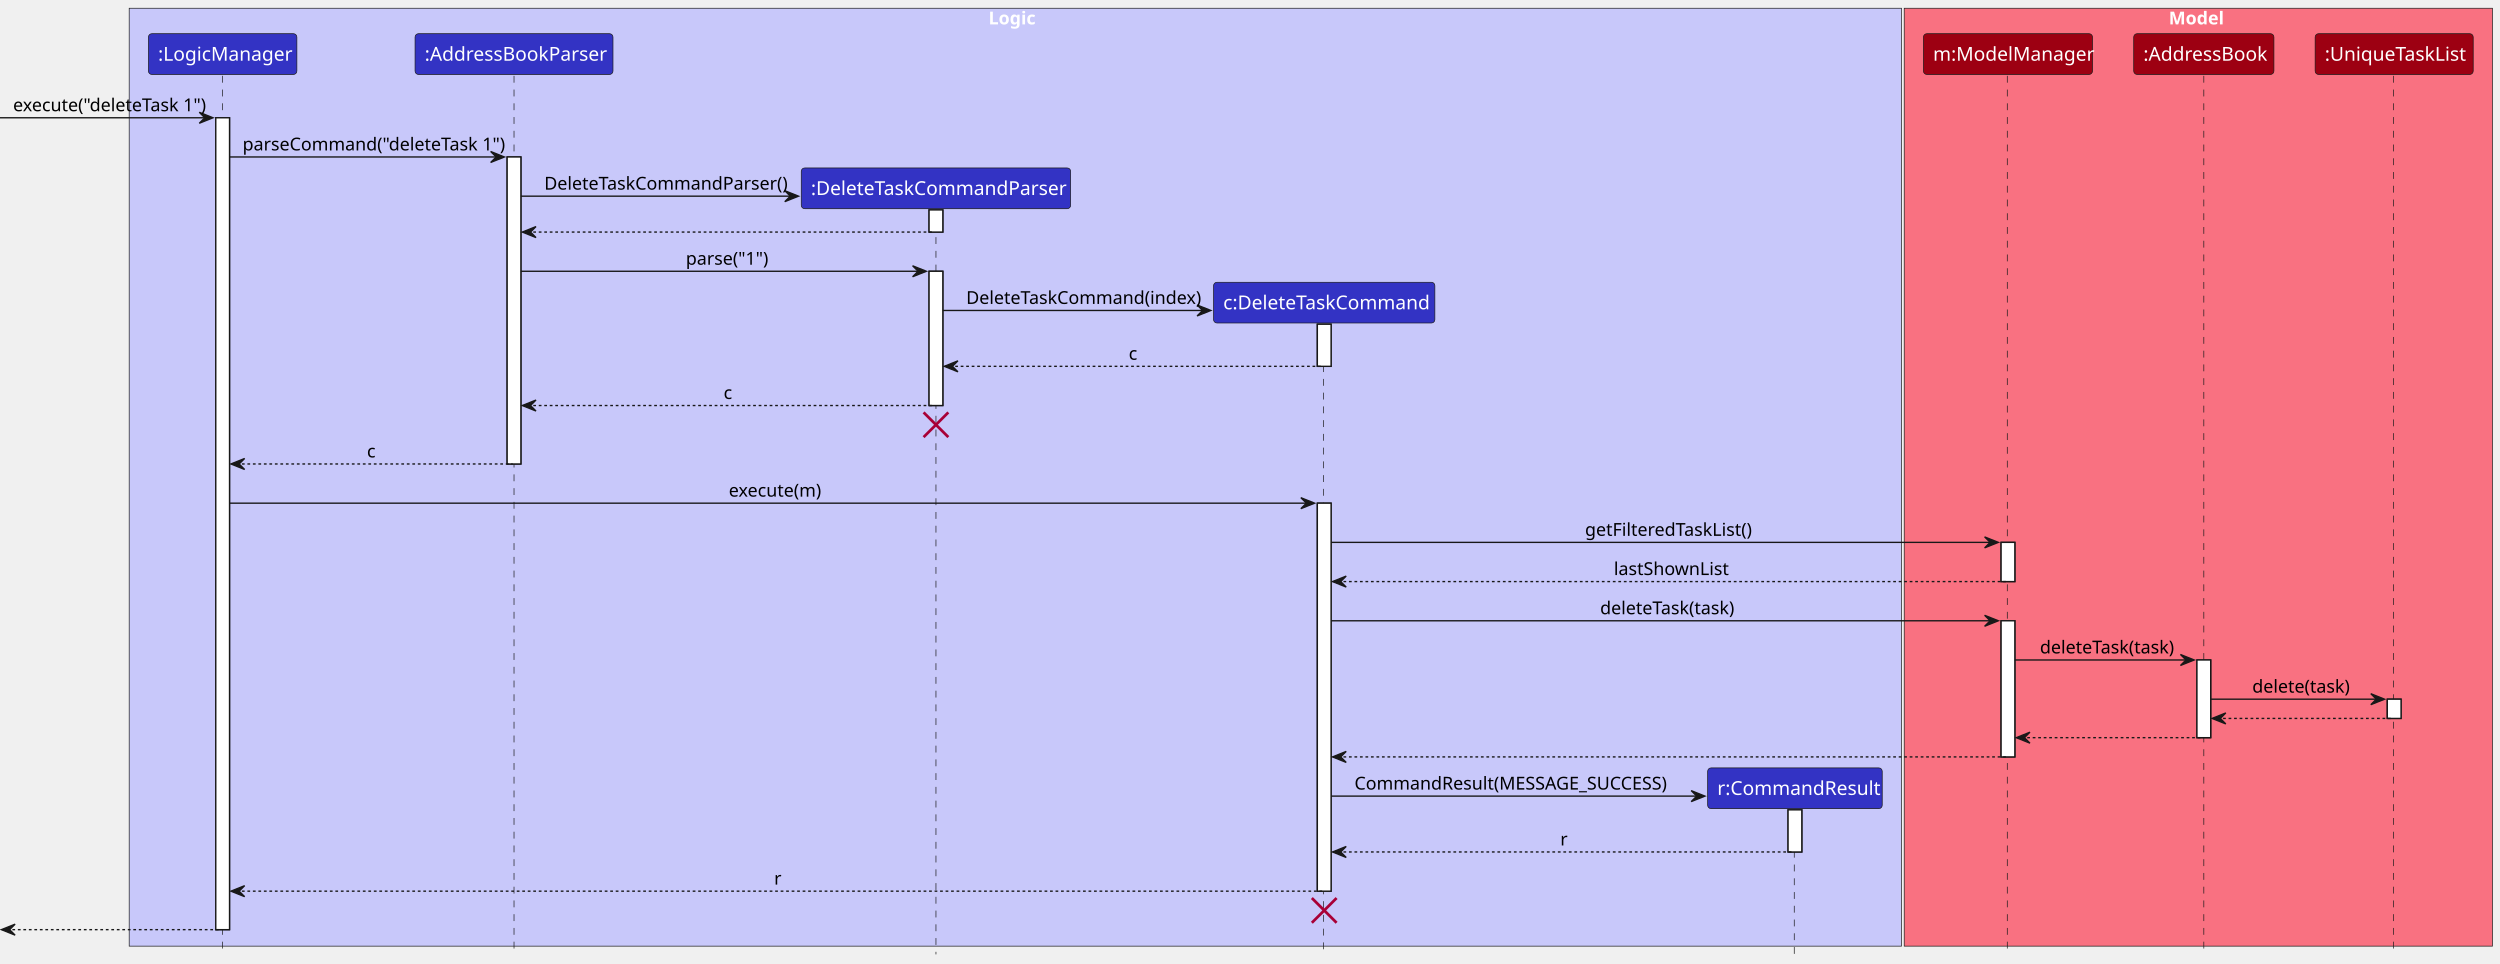
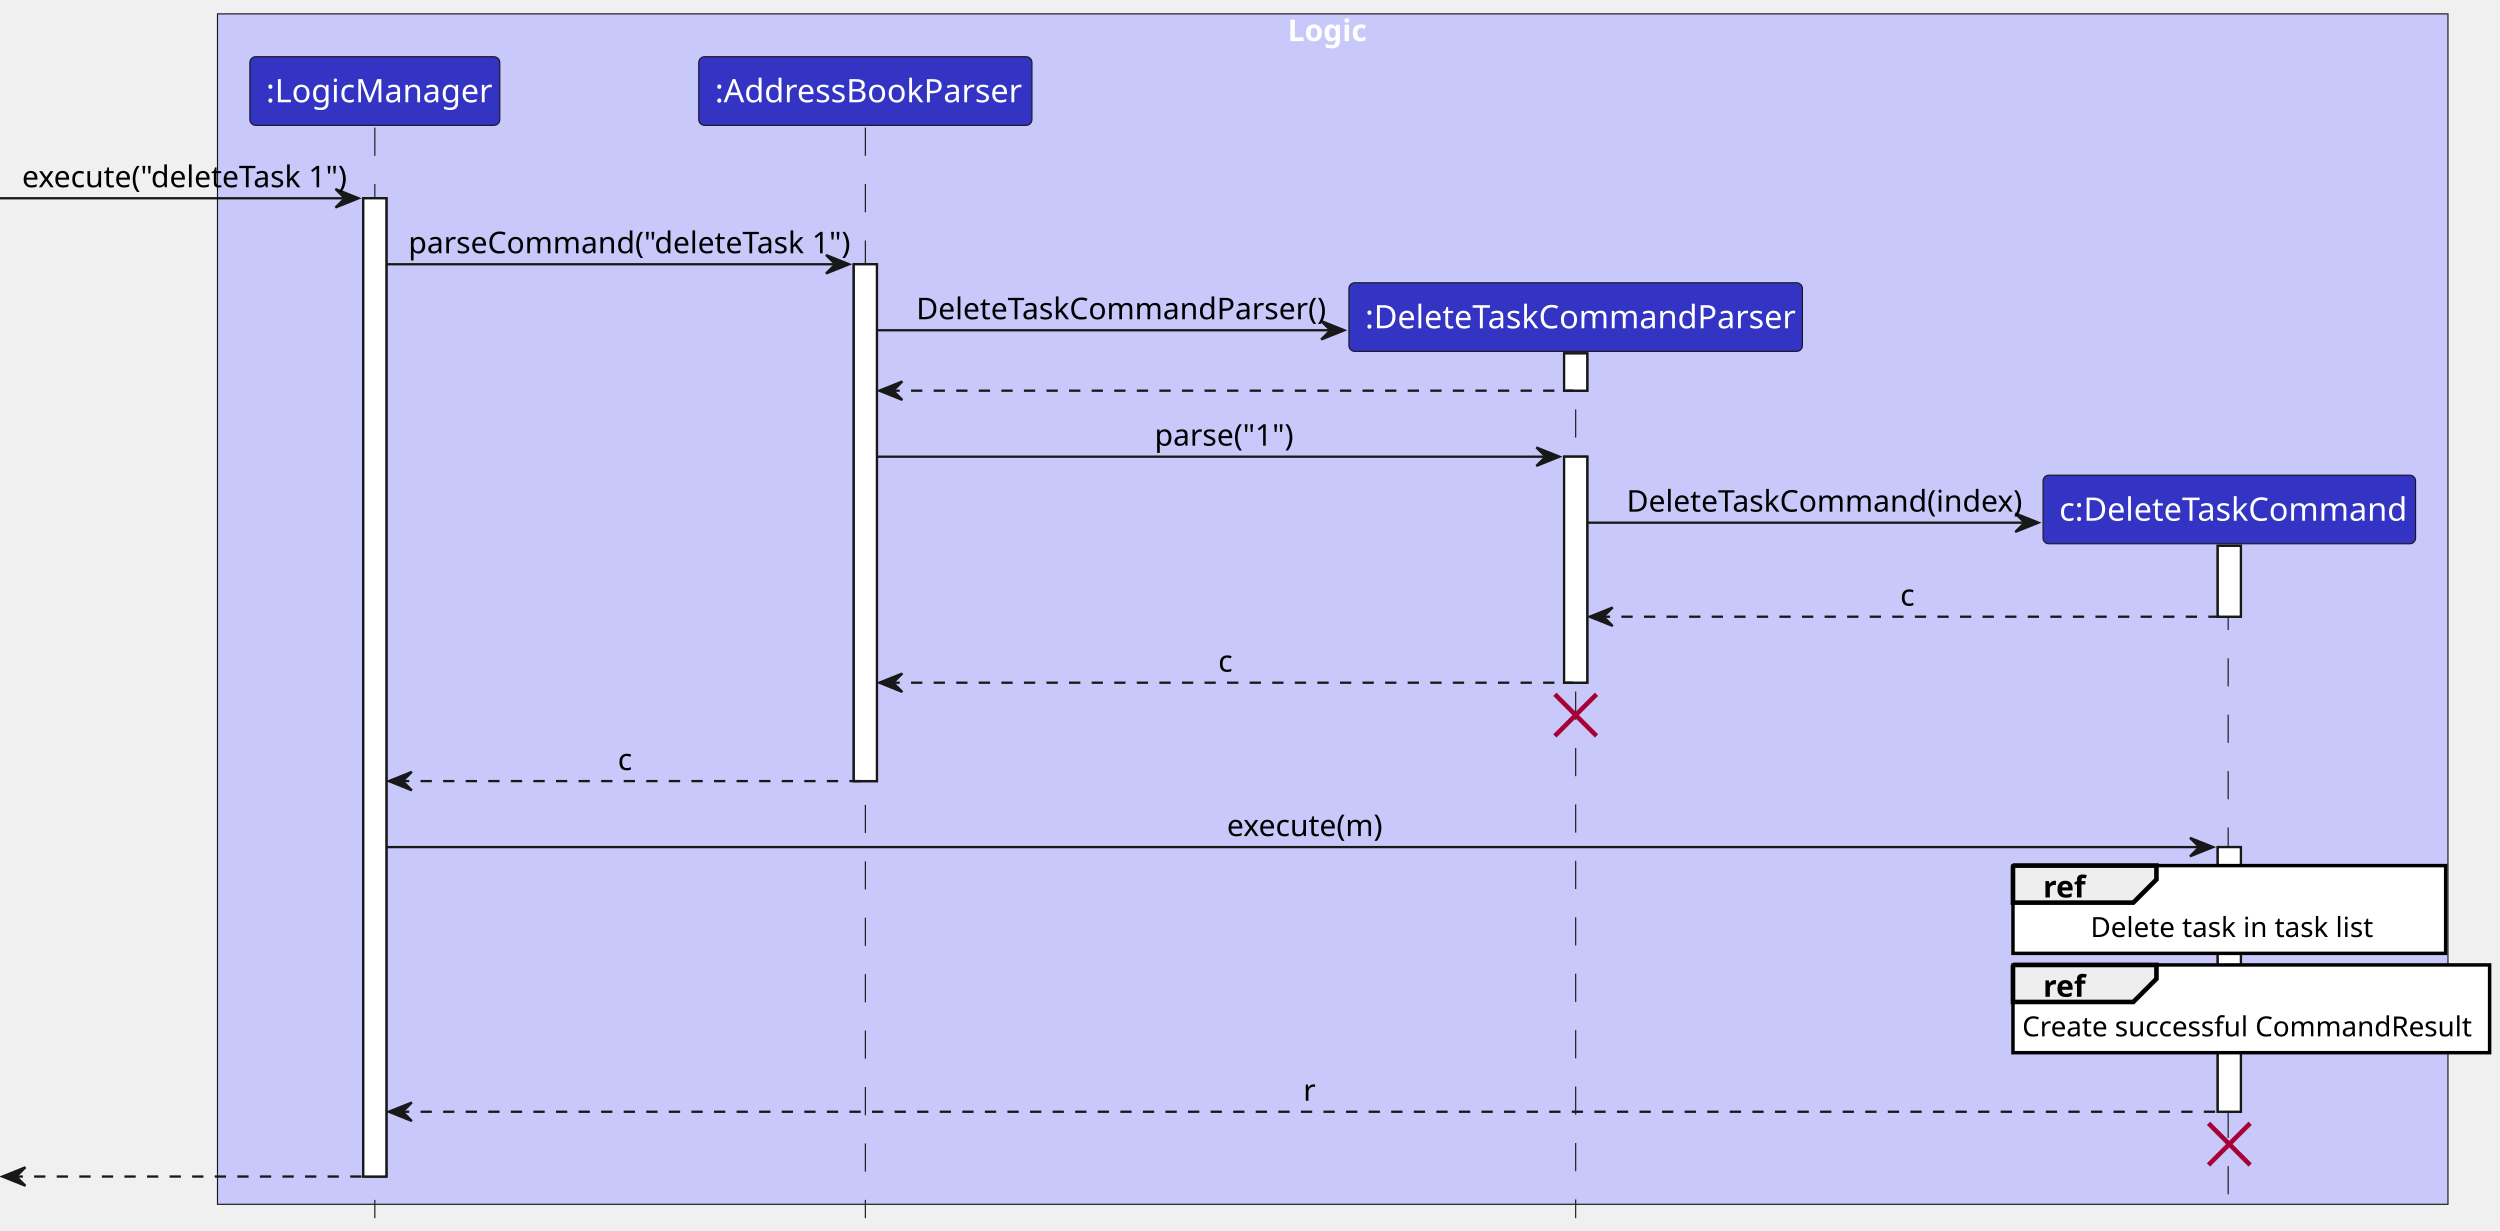
- <svg xmlns="http://www.w3.org/2000/svg" contentStyleType="text/css" height="701px" preserveAspectRatio="none" style="width:1819px;height:701px;background:#FFFFFF;" version="1.1" viewBox="0 0 1819 701" width="1819px" zoomAndPan="magnify">
+ <svg xmlns="http://www.w3.org/2000/svg" contentStyleType="text/css" height="218.53px" preserveAspectRatio="none" style="width:443px;height:218px;background:#FFFFFF;" version="1.1" viewBox="0 0 443 218" width="443.62px" zoomAndPan="magnify">
  <defs />
  <g>
-     <rect fill="#C8C8FA" height="682.414" style="stroke:#181818;stroke-width:0.5;" width="1289.5" x="94" y="6" />
-     <text fill="#FFFFFF" font-family="sans-serif" font-size="13" font-weight="bold" lengthAdjust="spacing" textLength="35" x="719.25" y="17.769">Logic</text>
-     <rect fill="#F97181" height="682.414" style="stroke:#181818;stroke-width:0.5;" width="428" x="1385.5" y="6" />
-     <text fill="#FFFFFF" font-family="sans-serif" font-size="13" font-weight="bold" lengthAdjust="spacing" textLength="39" x="1578" y="17.769">Model</text>
-     <rect fill="#FFFFFF" height="590.727" style="stroke:#181818;stroke-width:1.0;" width="10" x="157" y="85.688" />
-     <rect fill="#FFFFFF" height="223.375" style="stroke:#181818;stroke-width:1.0;" width="10" x="369" y="114.211" />
-     <rect fill="#FFFFFF" height="16.117" style="stroke:#181818;stroke-width:1.0;" width="10" x="676" y="152.734" />
-     <rect fill="#FFFFFF" height="97.688" style="stroke:#181818;stroke-width:1.0;" width="10" x="676" y="197.375" />
-     <rect fill="#FFFFFF" height="30.641" style="stroke:#181818;stroke-width:1.0;" width="10" x="958.5" y="235.898" />
-     <rect fill="#FFFFFF" height="282.305" style="stroke:#181818;stroke-width:1.0;" width="10" x="958.5" y="366.109" />
-     <rect fill="#FFFFFF" height="30.641" style="stroke:#181818;stroke-width:1.0;" width="10" x="1301" y="589.25" />
-     <rect fill="#FFFFFF" height="28.523" style="stroke:#181818;stroke-width:1.0;" width="10" x="1456" y="394.633" />
-     <rect fill="#FFFFFF" height="99.047" style="stroke:#181818;stroke-width:1.0;" width="10" x="1456" y="451.68" />
-     <rect fill="#FFFFFF" height="56.523" style="stroke:#181818;stroke-width:1.0;" width="10" x="1598.5" y="480.203" />
-     <rect fill="#FFFFFF" height="14" style="stroke:#181818;stroke-width:1.0;" width="10" x="1737" y="508.727" />
-     <line style="stroke:#181818;stroke-width:0.5;stroke-dasharray:5.0,5.0;" x1="162" x2="162" y1="55.164" y2="694.414" />
-     <line style="stroke:#181818;stroke-width:0.5;stroke-dasharray:5.0,5.0;" x1="374" x2="374" y1="55.164" y2="694.414" />
-     <line style="stroke:#181818;stroke-width:0.5;stroke-dasharray:5.0,5.0;" x1="681" x2="681" y1="152.531" y2="694.414" />
-     <line style="stroke:#181818;stroke-width:0.5;stroke-dasharray:5.0,5.0;" x1="963" x2="963" y1="235.695" y2="694.414" />
-     <line style="stroke:#181818;stroke-width:0.5;stroke-dasharray:5.0,5.0;" x1="1305.5" x2="1305.5" y1="589.047" y2="694.414" />
-     <line style="stroke:#181818;stroke-width:0.5;stroke-dasharray:5.0,5.0;" x1="1460.5" x2="1460.5" y1="55.164" y2="694.414" />
-     <line style="stroke:#181818;stroke-width:0.5;stroke-dasharray:5.0,5.0;" x1="1603.5" x2="1603.5" y1="55.164" y2="694.414" />
-     <line style="stroke:#181818;stroke-width:0.5;stroke-dasharray:5.0,5.0;" x1="1741.5" x2="1741.5" y1="55.164" y2="694.414" />
-     <rect fill="#3333C4" height="29.641" rx="2.5" ry="2.5" style="stroke:#181818;stroke-width:0.5;" width="108" x="108" y="24.523" />
-     <text fill="#FFFFFF" font-family="sans-serif" font-size="14" lengthAdjust="spacing" textLength="94" x="115" y="44.197">:LogicManager</text>
-     <rect fill="#3333C4" height="29.641" rx="2.5" ry="2.5" style="stroke:#181818;stroke-width:0.5;" width="144" x="302" y="24.523" />
-     <text fill="#FFFFFF" font-family="sans-serif" font-size="14" lengthAdjust="spacing" textLength="130" x="309" y="44.197">:AddressBookParser</text>
-     <rect fill="#9D0012" height="29.641" rx="2.5" ry="2.5" style="stroke:#181818;stroke-width:0.5;" width="123" x="1399.5" y="24.523" />
-     <text fill="#FFFFFF" font-family="sans-serif" font-size="14" lengthAdjust="spacing" textLength="109" x="1406.5" y="44.197">m:ModelManager</text>
-     <rect fill="#9D0012" height="29.641" rx="2.5" ry="2.5" style="stroke:#181818;stroke-width:0.5;" width="102" x="1552.5" y="24.523" />
-     <text fill="#FFFFFF" font-family="sans-serif" font-size="14" lengthAdjust="spacing" textLength="88" x="1559.5" y="44.197">:AddressBook</text>
-     <rect fill="#9D0012" height="29.641" rx="2.5" ry="2.5" style="stroke:#181818;stroke-width:0.5;" width="115" x="1684.5" y="24.523" />
-     <text fill="#FFFFFF" font-family="sans-serif" font-size="14" lengthAdjust="spacing" textLength="101" x="1691.5" y="44.197">:UniqueTaskList</text>
-     <rect fill="#FFFFFF" height="590.727" style="stroke:#181818;stroke-width:1.0;" width="10" x="157" y="85.688" />
-     <rect fill="#FFFFFF" height="223.375" style="stroke:#181818;stroke-width:1.0;" width="10" x="369" y="114.211" />
-     <rect fill="#FFFFFF" height="16.117" style="stroke:#181818;stroke-width:1.0;" width="10" x="676" y="152.734" />
-     <rect fill="#FFFFFF" height="97.688" style="stroke:#181818;stroke-width:1.0;" width="10" x="676" y="197.375" />
-     <rect fill="#FFFFFF" height="30.641" style="stroke:#181818;stroke-width:1.0;" width="10" x="958.5" y="235.898" />
-     <rect fill="#FFFFFF" height="282.305" style="stroke:#181818;stroke-width:1.0;" width="10" x="958.5" y="366.109" />
-     <rect fill="#FFFFFF" height="30.641" style="stroke:#181818;stroke-width:1.0;" width="10" x="1301" y="589.25" />
-     <rect fill="#FFFFFF" height="28.523" style="stroke:#181818;stroke-width:1.0;" width="10" x="1456" y="394.633" />
-     <rect fill="#FFFFFF" height="99.047" style="stroke:#181818;stroke-width:1.0;" width="10" x="1456" y="451.68" />
-     <rect fill="#FFFFFF" height="56.523" style="stroke:#181818;stroke-width:1.0;" width="10" x="1598.5" y="480.203" />
-     <rect fill="#FFFFFF" height="14" style="stroke:#181818;stroke-width:1.0;" width="10" x="1737" y="508.727" />
-     <polygon fill="#181818" points="145,81.688,155,85.688,145,89.688,149,85.688" style="stroke:#181818;stroke-width:1.0;" />
-     <line style="stroke:#181818;stroke-width:1.0;" x1="0" x2="151" y1="85.688" y2="85.688" />
-     <text fill="#000000" font-family="sans-serif" font-size="13" lengthAdjust="spacing" textLength="138" x="9.5" y="80.933">execute("deleteTask 1")</text>
-     <polygon fill="#181818" points="357,110.211,367,114.211,357,118.211,361,114.211" style="stroke:#181818;stroke-width:1.0;" />
-     <line style="stroke:#181818;stroke-width:1.0;" x1="167" x2="363" y1="114.211" y2="114.211" />
-     <text fill="#000000" font-family="sans-serif" font-size="13" lengthAdjust="spacing" textLength="183" x="176.5" y="109.456">parseCommand("deleteTask 1")</text>
-     <polygon fill="#181818" points="571,138.734,581,142.734,571,146.734,575,142.734" style="stroke:#181818;stroke-width:1.0;" />
-     <line style="stroke:#181818;stroke-width:1.0;" x1="379" x2="577" y1="142.734" y2="142.734" />
-     <text fill="#000000" font-family="sans-serif" font-size="13" lengthAdjust="spacing" textLength="170" x="396" y="137.98">DeleteTaskCommandParser()</text>
-     <rect fill="#3333C4" height="29.641" rx="2.5" ry="2.5" style="stroke:#181818;stroke-width:0.5;" width="196" x="583" y="122.211" />
-     <text fill="#FFFFFF" font-family="sans-serif" font-size="14" lengthAdjust="spacing" textLength="182" x="590" y="141.885">:DeleteTaskCommandParser</text>
-     <polygon fill="#181818" points="390,164.852,380,168.852,390,172.852,386,168.852" style="stroke:#181818;stroke-width:1.0;" />
-     <line style="stroke:#181818;stroke-width:1.0;stroke-dasharray:2.0,2.0;" x1="384" x2="680" y1="168.852" y2="168.852" />
-     <polygon fill="#181818" points="664,193.375,674,197.375,664,201.375,668,197.375" style="stroke:#181818;stroke-width:1.0;" />
-     <line style="stroke:#181818;stroke-width:1.0;" x1="379" x2="670" y1="197.375" y2="197.375" />
-     <text fill="#000000" font-family="sans-serif" font-size="13" lengthAdjust="spacing" textLength="57" x="499" y="192.62">parse("1")</text>
-     <polygon fill="#181818" points="871,221.898,881,225.898,871,229.898,875,225.898" style="stroke:#181818;stroke-width:1.0;" />
-     <line style="stroke:#181818;stroke-width:1.0;" x1="686" x2="877" y1="225.898" y2="225.898" />
-     <text fill="#000000" font-family="sans-serif" font-size="13" lengthAdjust="spacing" textLength="163" x="703" y="221.144">DeleteTaskCommand(index)</text>
-     <rect fill="#3333C4" height="29.641" rx="2.5" ry="2.5" style="stroke:#181818;stroke-width:0.5;" width="161" x="883" y="205.375" />
-     <text fill="#FFFFFF" font-family="sans-serif" font-size="14" lengthAdjust="spacing" textLength="147" x="890" y="225.049">c:DeleteTaskCommand</text>
-     <polygon fill="#181818" points="697,262.539,687,266.539,697,270.539,693,266.539" style="stroke:#181818;stroke-width:1.0;" />
-     <line style="stroke:#181818;stroke-width:1.0;stroke-dasharray:2.0,2.0;" x1="691" x2="962.5" y1="266.539" y2="266.539" />
-     <text fill="#000000" font-family="sans-serif" font-size="13" lengthAdjust="spacing" textLength="7" x="821.25" y="261.784">c</text>
-     <polygon fill="#181818" points="390,291.062,380,295.062,390,299.062,386,295.062" style="stroke:#181818;stroke-width:1.0;" />
-     <line style="stroke:#181818;stroke-width:1.0;stroke-dasharray:2.0,2.0;" x1="384" x2="680" y1="295.062" y2="295.062" />
-     <text fill="#000000" font-family="sans-serif" font-size="13" lengthAdjust="spacing" textLength="7" x="526.5" y="290.308">c</text>
-     <line style="stroke:#A80036;stroke-width:2.0;" x1="672" x2="690" y1="300.062" y2="318.062" />
-     <line style="stroke:#A80036;stroke-width:2.0;" x1="672" x2="690" y1="318.062" y2="300.062" />
-     <polygon fill="#181818" points="178,333.586,168,337.586,178,341.586,174,337.586" style="stroke:#181818;stroke-width:1.0;" />
-     <line style="stroke:#181818;stroke-width:1.0;stroke-dasharray:2.0,2.0;" x1="172" x2="373" y1="337.586" y2="337.586" />
-     <text fill="#000000" font-family="sans-serif" font-size="13" lengthAdjust="spacing" textLength="7" x="267" y="332.831">c</text>
-     <polygon fill="#181818" points="946.5,362.109,956.5,366.109,946.5,370.109,950.5,366.109" style="stroke:#181818;stroke-width:1.0;" />
-     <line style="stroke:#181818;stroke-width:1.0;" x1="167" x2="952.5" y1="366.109" y2="366.109" />
-     <text fill="#000000" font-family="sans-serif" font-size="13" lengthAdjust="spacing" textLength="65" x="530.25" y="361.354">execute(m)</text>
-     <polygon fill="#181818" points="1444,390.633,1454,394.633,1444,398.633,1448,394.633" style="stroke:#181818;stroke-width:1.0;" />
-     <line style="stroke:#181818;stroke-width:1.0;" x1="968.5" x2="1450" y1="394.633" y2="394.633" />
-     <text fill="#000000" font-family="sans-serif" font-size="13" lengthAdjust="spacing" textLength="118" x="1153.25" y="389.878">getFilteredTaskList()</text>
-     <polygon fill="#181818" points="979.5,419.156,969.5,423.156,979.5,427.156,975.5,423.156" style="stroke:#181818;stroke-width:1.0;" />
-     <line style="stroke:#181818;stroke-width:1.0;stroke-dasharray:2.0,2.0;" x1="973.5" x2="1460" y1="423.156" y2="423.156" />
-     <text fill="#000000" font-family="sans-serif" font-size="13" lengthAdjust="spacing" textLength="81" x="1174.25" y="418.401">lastShownList</text>
-     <polygon fill="#181818" points="1444,447.68,1454,451.68,1444,455.68,1448,451.68" style="stroke:#181818;stroke-width:1.0;" />
-     <line style="stroke:#181818;stroke-width:1.0;" x1="968.5" x2="1450" y1="451.68" y2="451.68" />
-     <text fill="#000000" font-family="sans-serif" font-size="13" lengthAdjust="spacing" textLength="96" x="1164.25" y="446.925">deleteTask(task)</text>
-     <polygon fill="#181818" points="1586.5,476.203,1596.5,480.203,1586.5,484.203,1590.5,480.203" style="stroke:#181818;stroke-width:1.0;" />
-     <line style="stroke:#181818;stroke-width:1.0;" x1="1466" x2="1592.5" y1="480.203" y2="480.203" />
-     <text fill="#000000" font-family="sans-serif" font-size="13" lengthAdjust="spacing" textLength="96" x="1484.25" y="475.448">deleteTask(task)</text>
-     <polygon fill="#181818" points="1725,504.727,1735,508.727,1725,512.727,1729,508.727" style="stroke:#181818;stroke-width:1.0;" />
-     <line style="stroke:#181818;stroke-width:1.0;" x1="1608.5" x2="1731" y1="508.727" y2="508.727" />
-     <text fill="#000000" font-family="sans-serif" font-size="13" lengthAdjust="spacing" textLength="68" x="1638.75" y="503.972">delete(task)</text>
-     <polygon fill="#181818" points="1619.5,518.727,1609.5,522.727,1619.5,526.727,1615.5,522.727" style="stroke:#181818;stroke-width:1.0;" />
-     <line style="stroke:#181818;stroke-width:1.0;stroke-dasharray:2.0,2.0;" x1="1613.5" x2="1741" y1="522.727" y2="522.727" />
-     <polygon fill="#181818" points="1477,532.727,1467,536.727,1477,540.727,1473,536.727" style="stroke:#181818;stroke-width:1.0;" />
-     <line style="stroke:#181818;stroke-width:1.0;stroke-dasharray:2.0,2.0;" x1="1471" x2="1602.5" y1="536.727" y2="536.727" />
-     <polygon fill="#181818" points="979.5,546.727,969.5,550.727,979.5,554.727,975.5,550.727" style="stroke:#181818;stroke-width:1.0;" />
-     <line style="stroke:#181818;stroke-width:1.0;stroke-dasharray:2.0,2.0;" x1="973.5" x2="1460" y1="550.727" y2="550.727" />
-     <polygon fill="#181818" points="1230.5,575.25,1240.5,579.25,1230.5,583.25,1234.5,579.25" style="stroke:#181818;stroke-width:1.0;" />
-     <line style="stroke:#181818;stroke-width:1.0;" x1="968.5" x2="1236.5" y1="579.25" y2="579.25" />
-     <text fill="#000000" font-family="sans-serif" font-size="13" lengthAdjust="spacing" textLength="240" x="985.5" y="574.495">CommandResult(MESSAGE_SUCCESS)</text>
-     <rect fill="#3333C4" height="29.641" rx="2.5" ry="2.5" style="stroke:#181818;stroke-width:0.5;" width="127" x="1242.5" y="558.727" />
-     <text fill="#FFFFFF" font-family="sans-serif" font-size="14" lengthAdjust="spacing" textLength="113" x="1249.5" y="578.4">r:CommandResult</text>
-     <polygon fill="#181818" points="979.5,615.891,969.5,619.891,979.5,623.891,975.5,619.891" style="stroke:#181818;stroke-width:1.0;" />
-     <line style="stroke:#181818;stroke-width:1.0;stroke-dasharray:2.0,2.0;" x1="973.5" x2="1305" y1="619.891" y2="619.891" />
-     <text fill="#000000" font-family="sans-serif" font-size="13" lengthAdjust="spacing" textLength="4" x="1135.25" y="615.136">r</text>
-     <polygon fill="#181818" points="178,644.414,168,648.414,178,652.414,174,648.414" style="stroke:#181818;stroke-width:1.0;" />
-     <line style="stroke:#181818;stroke-width:1.0;stroke-dasharray:2.0,2.0;" x1="172" x2="962.5" y1="648.414" y2="648.414" />
-     <text fill="#000000" font-family="sans-serif" font-size="13" lengthAdjust="spacing" textLength="4" x="563.25" y="643.659">r</text>
-     <line style="stroke:#A80036;stroke-width:2.0;" x1="954.5" x2="972.5" y1="653.414" y2="671.414" />
-     <line style="stroke:#A80036;stroke-width:2.0;" x1="954.5" x2="972.5" y1="671.414" y2="653.414" />
-     <polygon fill="#181818" points="11,672.414,1,676.414,11,680.414,7,676.414" style="stroke:#181818;stroke-width:1.0;" />
-     <line style="stroke:#181818;stroke-width:1.0;stroke-dasharray:2.0,2.0;" x1="5" x2="161" y1="676.414" y2="676.414" />
+     <rect fill="#C8C8FA" height="210.942" style="stroke:#181818;stroke-width:0.205;" width="395.24" x="38.54" y="2.46" />
+     <text fill="#FFFFFF" font-family="sans-serif" font-size="5.33" font-weight="bold" lengthAdjust="spacing" textLength="14.35" x="228.165" y="7.285">Logic</text>
+     <rect fill="#FFFFFF" height="173.35" style="stroke:#181818;stroke-width:0.41;" width="4.1" x="64.37" y="35.132" />
+     <rect fill="#FFFFFF" height="91.584" style="stroke:#181818;stroke-width:0.41;" width="4.1" x="151.29" y="46.827" />
+     <rect fill="#FFFFFF" height="6.608" style="stroke:#181818;stroke-width:0.41;" width="4.1" x="277.16" y="62.621" />
+     <rect fill="#FFFFFF" height="40.052" style="stroke:#181818;stroke-width:0.41;" width="4.1" x="277.16" y="80.924" />
+     <rect fill="#FFFFFF" height="12.563" style="stroke:#181818;stroke-width:0.41;" width="4.1" x="392.985" y="96.718" />
+     <rect fill="#FFFFFF" height="46.897" style="stroke:#181818;stroke-width:0.41;" width="4.1" x="392.985" y="150.105" />
+     <line style="stroke:#181818;stroke-width:0.205;stroke-dasharray:5.0,5.0;" x1="66.42" x2="66.42" y1="22.617" y2="215.862" />
+     <line style="stroke:#181818;stroke-width:0.205;stroke-dasharray:5.0,5.0;" x1="153.34" x2="153.34" y1="22.617" y2="215.862" />
+     <line style="stroke:#181818;stroke-width:0.205;stroke-dasharray:5.0,5.0;" x1="279.21" x2="279.21" y1="62.538" y2="215.862" />
+     <line style="stroke:#181818;stroke-width:0.205;stroke-dasharray:5.0,5.0;" x1="394.83" x2="394.83" y1="96.635" y2="215.862" />
+     <rect fill="#3333C4" height="12.153" rx="1.025" ry="1.025" style="stroke:#181818;stroke-width:0.205;" width="44.28" x="44.28" y="10.055" />
+     <text fill="#FFFFFF" font-family="sans-serif" font-size="5.74" lengthAdjust="spacing" textLength="38.54" x="47.15" y="18.121">:LogicManager</text>
+     <rect fill="#3333C4" height="12.153" rx="1.025" ry="1.025" style="stroke:#181818;stroke-width:0.205;" width="59.04" x="123.82" y="10.055" />
+     <text fill="#FFFFFF" font-family="sans-serif" font-size="5.74" lengthAdjust="spacing" textLength="53.3" x="126.69" y="18.121">:AddressBookParser</text>
+     <rect fill="#FFFFFF" height="173.35" style="stroke:#181818;stroke-width:0.41;" width="4.1" x="64.37" y="35.132" />
+     <rect fill="#FFFFFF" height="91.584" style="stroke:#181818;stroke-width:0.41;" width="4.1" x="151.29" y="46.827" />
+     <rect fill="#FFFFFF" height="6.608" style="stroke:#181818;stroke-width:0.41;" width="4.1" x="277.16" y="62.621" />
+     <rect fill="#FFFFFF" height="40.052" style="stroke:#181818;stroke-width:0.41;" width="4.1" x="277.16" y="80.924" />
+     <rect fill="#FFFFFF" height="12.563" style="stroke:#181818;stroke-width:0.41;" width="4.1" x="392.985" y="96.718" />
+     <rect fill="#FFFFFF" height="46.897" style="stroke:#181818;stroke-width:0.41;" width="4.1" x="392.985" y="150.105" />
+     <polygon fill="#181818" points="59.45,33.492,63.55,35.132,59.45,36.772,61.09,35.132" style="stroke:#181818;stroke-width:0.41;" />
+     <line style="stroke:#181818;stroke-width:0.41;" x1="0" x2="61.91" y1="35.132" y2="35.132" />
+     <text fill="#000000" font-family="sans-serif" font-size="5.33" lengthAdjust="spacing" textLength="56.58" x="3.895" y="33.182">execute("deleteTask 1")</text>
+     <polygon fill="#181818" points="146.37,45.187,150.47,46.827,146.37,48.467,148.01,46.827" style="stroke:#181818;stroke-width:0.41;" />
+     <line style="stroke:#181818;stroke-width:0.41;" x1="68.47" x2="148.83" y1="46.827" y2="46.827" />
+     <text fill="#000000" font-family="sans-serif" font-size="5.33" lengthAdjust="spacing" textLength="75.03" x="72.365" y="44.877">parseCommand("deleteTask 1")</text>
+     <polygon fill="#181818" points="234.11,56.881,238.21,58.521,234.11,60.161,235.75,58.521" style="stroke:#181818;stroke-width:0.41;" />
+     <line style="stroke:#181818;stroke-width:0.41;" x1="155.39" x2="236.57" y1="58.521" y2="58.521" />
+     <text fill="#000000" font-family="sans-serif" font-size="5.33" lengthAdjust="spacing" textLength="69.7" x="162.36" y="56.572">DeleteTaskCommandParser()</text>
+     <rect fill="#3333C4" height="12.153" rx="1.025" ry="1.025" style="stroke:#181818;stroke-width:0.205;" width="80.36" x="239.03" y="50.106" />
+     <text fill="#FFFFFF" font-family="sans-serif" font-size="5.74" lengthAdjust="spacing" textLength="74.62" x="241.9" y="58.173">:DeleteTaskCommandParser</text>
+     <polygon fill="#181818" points="159.9,67.589,155.8,69.229,159.9,70.869,158.26,69.229" style="stroke:#181818;stroke-width:0.41;" />
+     <line style="stroke:#181818;stroke-width:0.41;stroke-dasharray:2.0,2.0;" x1="157.44" x2="278.8" y1="69.229" y2="69.229" />
+     <polygon fill="#181818" points="272.24,79.284,276.34,80.924,272.24,82.564,273.88,80.924" style="stroke:#181818;stroke-width:0.41;" />
+     <line style="stroke:#181818;stroke-width:0.41;" x1="155.39" x2="274.7" y1="80.924" y2="80.924" />
+     <text fill="#000000" font-family="sans-serif" font-size="5.33" lengthAdjust="spacing" textLength="23.37" x="204.59" y="78.974">parse("1")</text>
+     <polygon fill="#181818" points="357.11,90.978,361.21,92.618,357.11,94.258,358.75,92.618" style="stroke:#181818;stroke-width:0.41;" />
+     <line style="stroke:#181818;stroke-width:0.41;" x1="281.26" x2="359.57" y1="92.618" y2="92.618" />
+     <text fill="#000000" font-family="sans-serif" font-size="5.33" lengthAdjust="spacing" textLength="66.83" x="288.23" y="90.669">DeleteTaskCommand(index)</text>
+     <rect fill="#3333C4" height="12.153" rx="1.025" ry="1.025" style="stroke:#181818;stroke-width:0.205;" width="66.01" x="362.03" y="84.204" />
+     <text fill="#FFFFFF" font-family="sans-serif" font-size="5.74" lengthAdjust="spacing" textLength="60.27" x="364.9" y="92.27">c:DeleteTaskCommand</text>
+     <polygon fill="#181818" points="285.77,107.641,281.67,109.281,285.77,110.921,284.13,109.281" style="stroke:#181818;stroke-width:0.41;" />
+     <line style="stroke:#181818;stroke-width:0.41;stroke-dasharray:2.0,2.0;" x1="283.31" x2="394.625" y1="109.281" y2="109.281" />
+     <text fill="#000000" font-family="sans-serif" font-size="5.33" lengthAdjust="spacing" textLength="2.87" x="336.712" y="107.332">c</text>
+     <polygon fill="#181818" points="159.9,119.336,155.8,120.976,159.9,122.616,158.26,120.976" style="stroke:#181818;stroke-width:0.41;" />
+     <line style="stroke:#181818;stroke-width:0.41;stroke-dasharray:2.0,2.0;" x1="157.44" x2="278.8" y1="120.976" y2="120.976" />
+     <text fill="#000000" font-family="sans-serif" font-size="5.33" lengthAdjust="spacing" textLength="2.87" x="215.865" y="119.026">c</text>
+     <line style="stroke:#A80036;stroke-width:0.82;" x1="275.52" x2="282.9" y1="123.026" y2="130.406" />
+     <line style="stroke:#A80036;stroke-width:0.82;" x1="275.52" x2="282.9" y1="130.406" y2="123.026" />
+     <polygon fill="#181818" points="72.98,136.77,68.88,138.41,72.98,140.05,71.34,138.41" style="stroke:#181818;stroke-width:0.41;" />
+     <line style="stroke:#181818;stroke-width:0.41;stroke-dasharray:2.0,2.0;" x1="70.52" x2="152.93" y1="138.41" y2="138.41" />
+     <text fill="#000000" font-family="sans-serif" font-size="5.33" lengthAdjust="spacing" textLength="2.87" x="109.47" y="136.461">c</text>
+     <polygon fill="#181818" points="388.065,148.465,392.165,150.105,388.065,151.745,389.705,150.105" style="stroke:#181818;stroke-width:0.41;" />
+     <line style="stroke:#181818;stroke-width:0.41;" x1="68.47" x2="390.525" y1="150.105" y2="150.105" />
+     <text fill="#000000" font-family="sans-serif" font-size="5.33" lengthAdjust="spacing" textLength="26.65" x="217.403" y="148.155">execute(m)</text>
+     <rect fill="#FFFFFF" height="15.551" style="stroke:#000000;stroke-width:0.615;" width="76.67" x="356.7" y="153.385" />
+     <path d="M356.7,153.385 L382.12,153.385 L382.12,155.845 L378.02,159.945 L356.7,159.945 L356.7,153.385 " fill="#EEEEEE" style="stroke:#000000;stroke-width:0.82;" />
+     <text fill="#000000" font-family="sans-serif" font-size="5.33" font-weight="bold" lengthAdjust="spacing" textLength="6.97" x="362.03" y="159.03">ref</text>
+     <text fill="#000000" font-family="sans-serif" font-size="4.92" lengthAdjust="spacing" textLength="49.2" x="370.435" y="166.039">Delete task in task list</text>
+     <rect fill="#FFFFFF" height="15.551" style="stroke:#000000;stroke-width:0.615;" width="84.46" x="356.7" y="170.986" />
+     <path d="M356.7,170.986 L382.12,170.986 L382.12,173.446 L378.02,177.546 L356.7,177.546 L356.7,170.986 " fill="#EEEEEE" style="stroke:#000000;stroke-width:0.82;" />
+     <text fill="#000000" font-family="sans-serif" font-size="5.33" font-weight="bold" lengthAdjust="spacing" textLength="6.97" x="362.03" y="176.631">ref</text>
+     <text fill="#000000" font-family="sans-serif" font-size="4.92" lengthAdjust="spacing" textLength="81.18" x="358.34" y="183.64">Create successful CommandResult</text>
+     <polygon fill="#181818" points="72.98,195.362,68.88,197.002,72.98,198.642,71.34,197.002" style="stroke:#181818;stroke-width:0.41;" />
+     <line style="stroke:#181818;stroke-width:0.41;stroke-dasharray:2.0,2.0;" x1="70.52" x2="394.625" y1="197.002" y2="197.002" />
+     <text fill="#000000" font-family="sans-serif" font-size="5.33" lengthAdjust="spacing" textLength="1.64" x="230.933" y="195.052">r</text>
+     <line style="stroke:#A80036;stroke-width:0.82;" x1="391.345" x2="398.725" y1="199.052" y2="206.432" />
+     <line style="stroke:#A80036;stroke-width:0.82;" x1="391.345" x2="398.725" y1="206.432" y2="199.052" />
+     <polygon fill="#181818" points="4.51,206.842,0.41,208.482,4.51,210.122,2.87,208.482" style="stroke:#181818;stroke-width:0.41;" />
+     <line style="stroke:#181818;stroke-width:0.41;stroke-dasharray:2.0,2.0;" x1="2.05" x2="66.01" y1="208.482" y2="208.482" />
  </g>
</svg>
